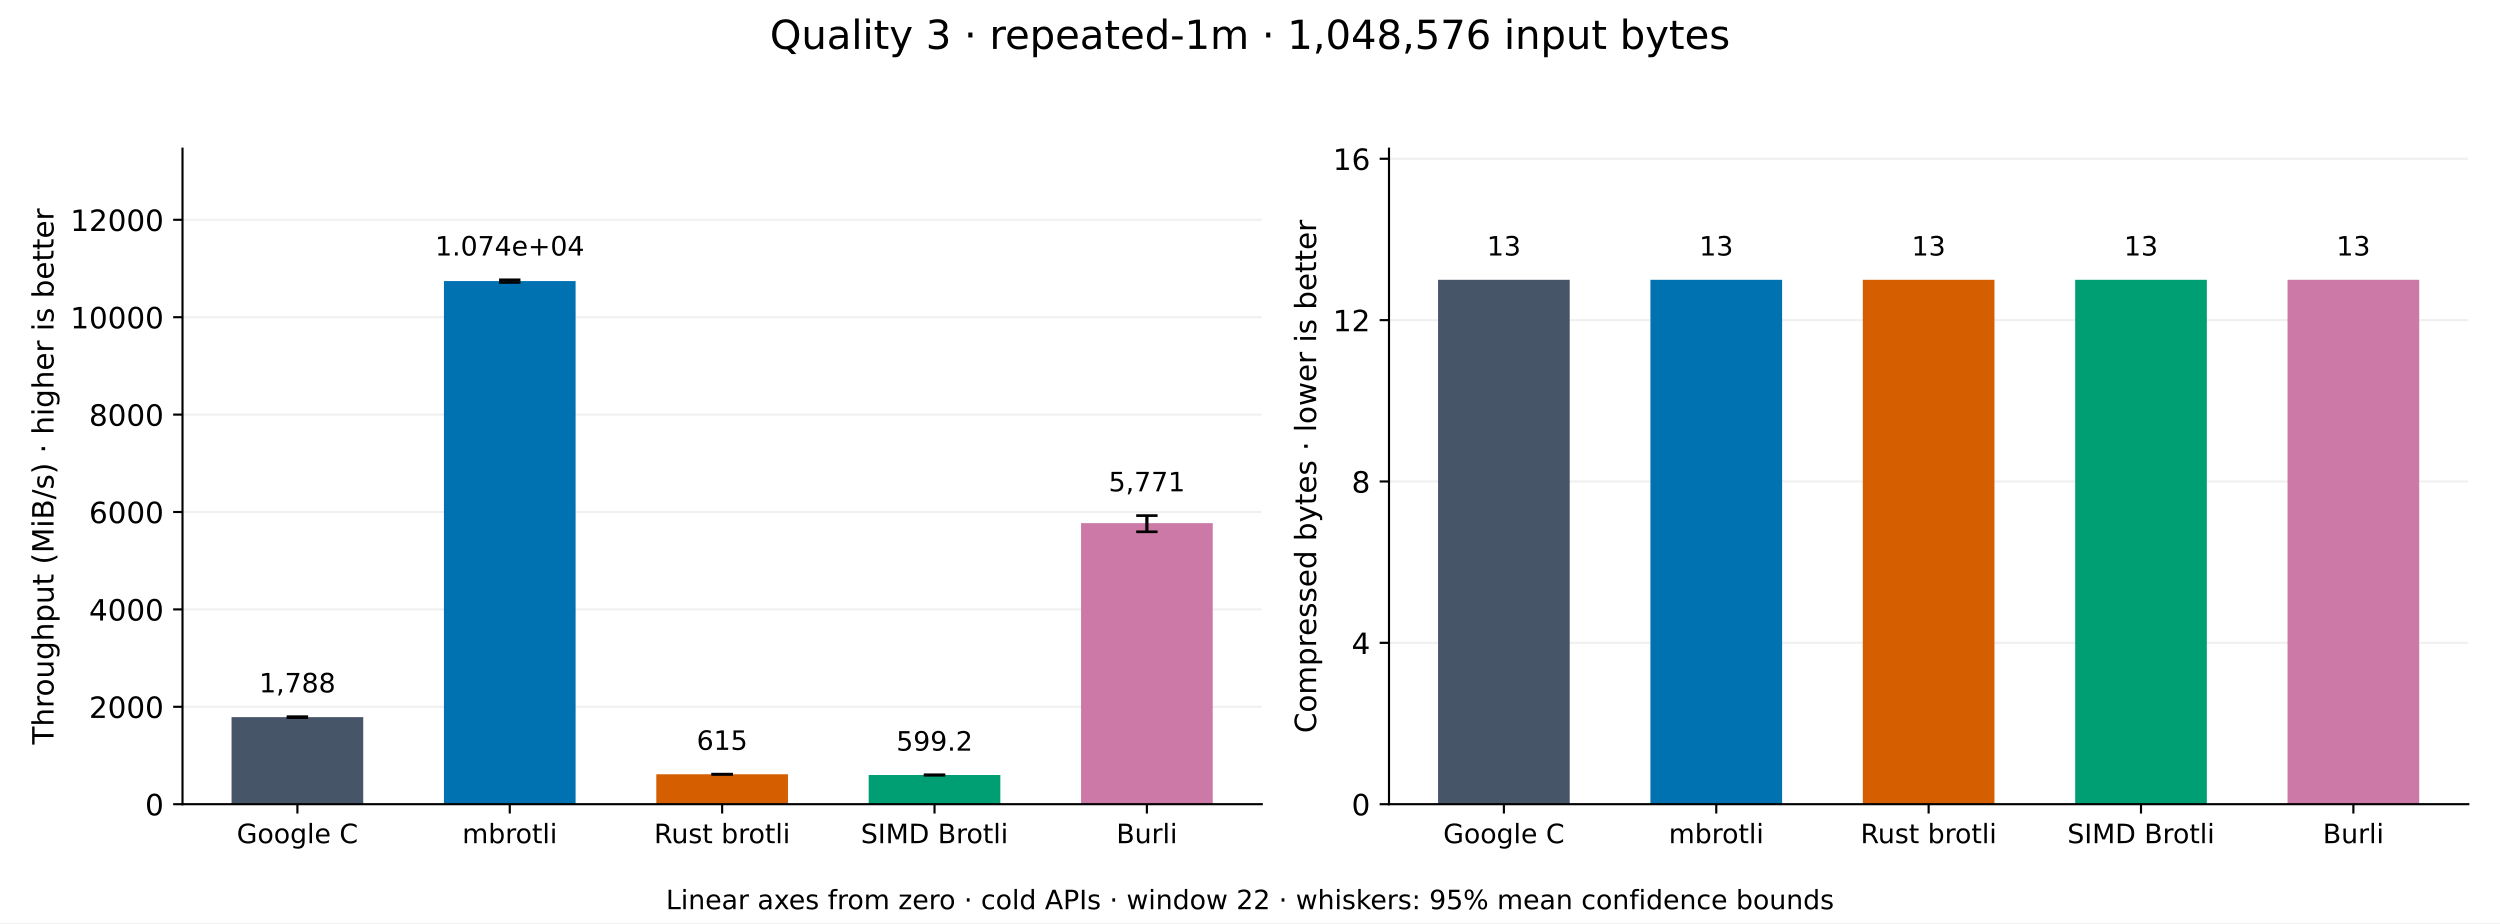
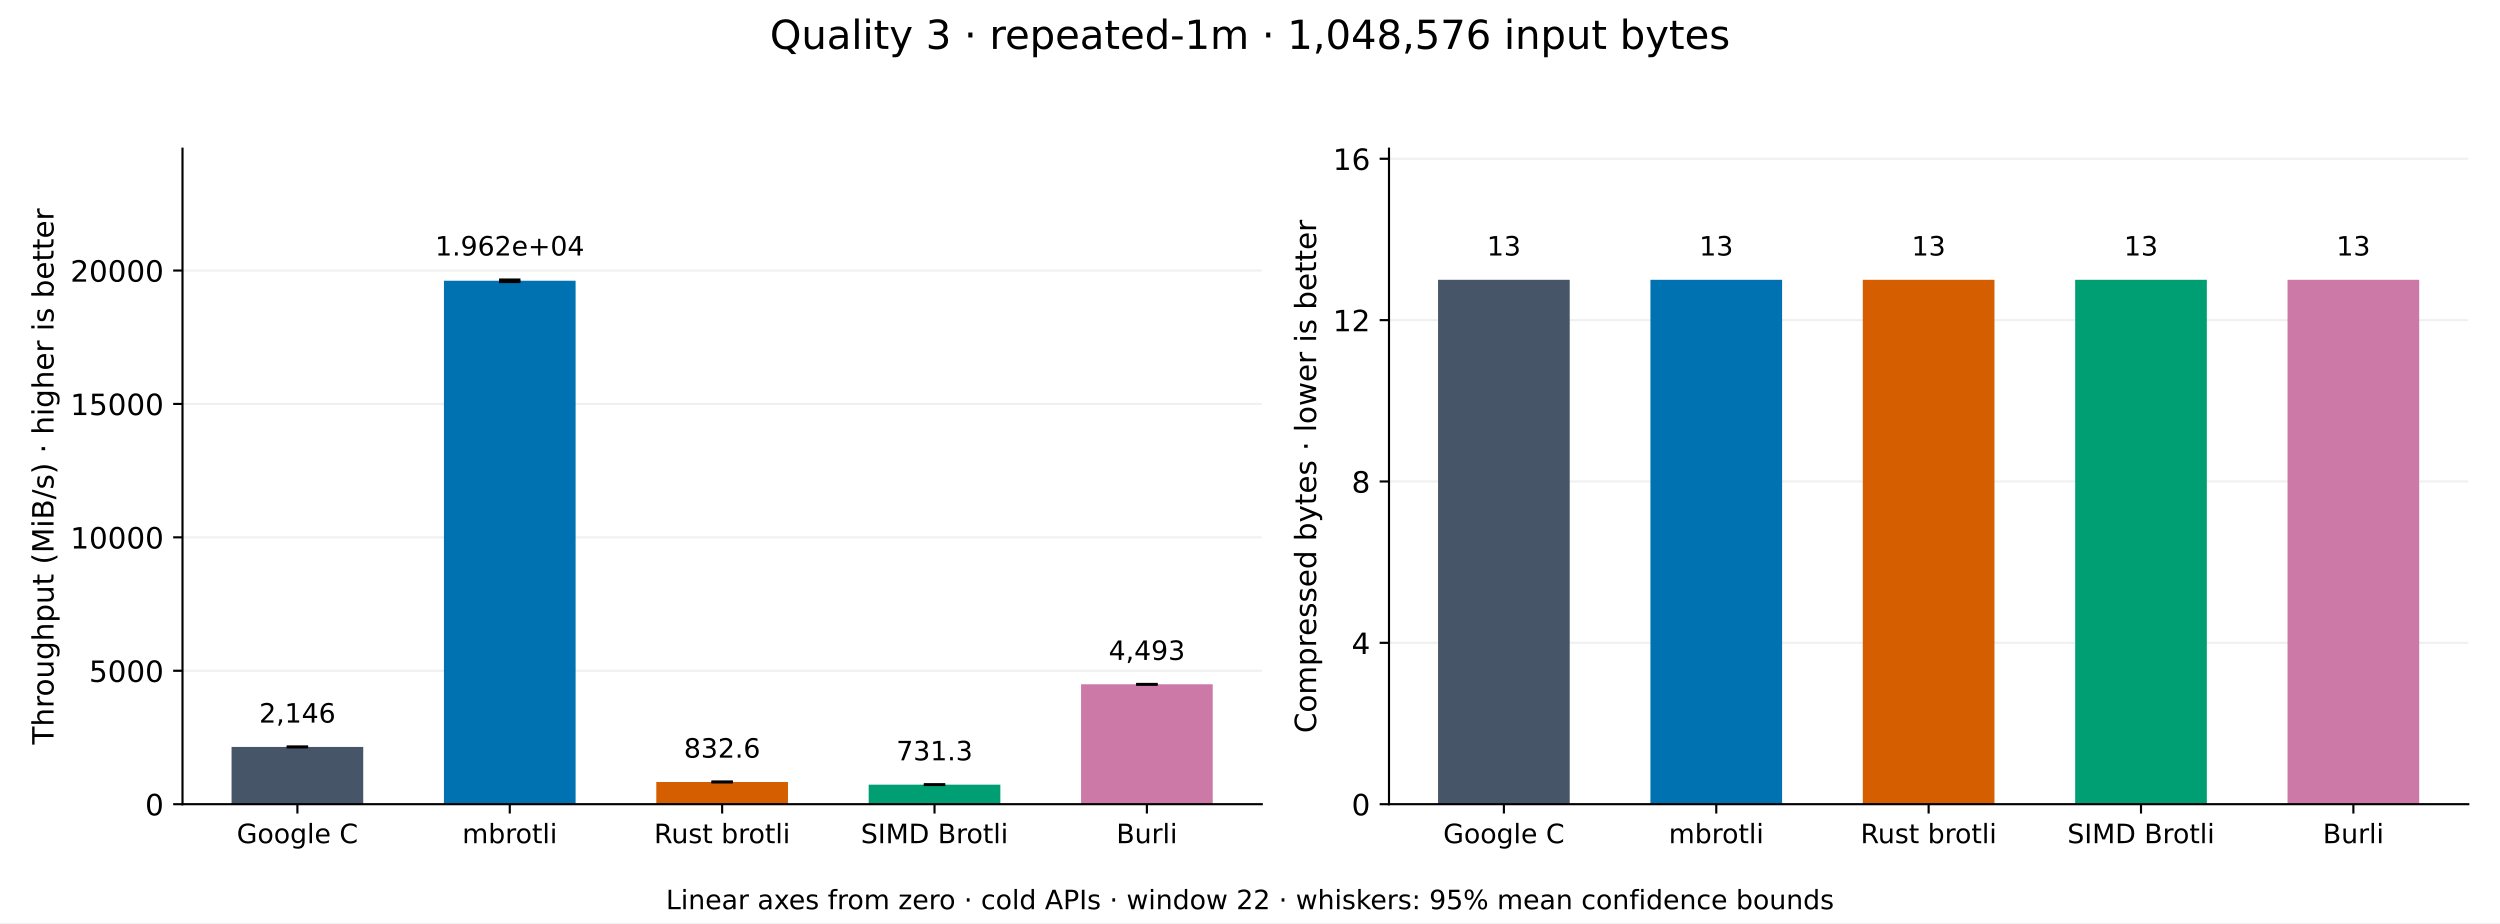
<svg xmlns="http://www.w3.org/2000/svg" xmlns:xlink="http://www.w3.org/1999/xlink" width="936pt" height="345.6pt" viewBox="0 0 936 345.6" version="1.1">
  <defs>
    <style type="text/css">*{stroke-linejoin: round; stroke-linecap: butt}</style>
  </defs>
  <g id="figure_1">
    <g id="patch_1">
      <path d="M 0 345.6 L 936 345.6 L 936 0 L 0 0 z " style="fill: #ffffff" />
    </g>
    <g id="axes_1">
      <g id="patch_2">
        <path d="M 68.33 301.088 L 472.41 301.088 L 472.41 55.666 L 68.33 55.666 z " style="fill: #ffffff" />
      </g>
      <g id="matplotlib.axis_1">
        <g id="xtick_1">
          <g id="line2d_1">
            <defs>
              <path id="m3d63aaa0ea" d="M 0 0 L 0 3.5 " style="stroke: #000000; stroke-width: 0.8" />
            </defs>
            <g>
              <use xlink:href="#m3d63aaa0ea" x="111.346" y="301.088" style="stroke: #000000; stroke-width: 0.8" />
            </g>
          </g>
          <g id="text_1">
            <text style="font-size: 10px; font-family: 'DejaVu Sans', 'Bitstream Vera Sans', 'Computer Modern Sans Serif', 'Lucida Grande', 'Verdana', 'Geneva', 'Lucid', 'Arial', 'Helvetica', 'Avant Garde', sans-serif; text-anchor: middle" x="111.346" y="315.686" transform="rotate(-0 111.346 315.6864)">Google C</text>
          </g>
        </g>
        <g id="xtick_2">
          <g id="line2d_2">
            <g>
              <use xlink:href="#m3d63aaa0ea" x="190.858" y="301.088" style="stroke: #000000; stroke-width: 0.8" />
            </g>
          </g>
          <g id="text_2">
            <text style="font-size: 10px; font-family: 'DejaVu Sans', 'Bitstream Vera Sans', 'Computer Modern Sans Serif', 'Lucida Grande', 'Verdana', 'Geneva', 'Lucid', 'Arial', 'Helvetica', 'Avant Garde', sans-serif; text-anchor: middle" x="190.858" y="315.686" transform="rotate(-0 190.858 315.6864)">mbrotli</text>
          </g>
        </g>
        <g id="xtick_3">
          <g id="line2d_3">
            <g>
              <use xlink:href="#m3d63aaa0ea" x="270.37" y="301.088" style="stroke: #000000; stroke-width: 0.8" />
            </g>
          </g>
          <g id="text_3">
            <text style="font-size: 10px; font-family: 'DejaVu Sans', 'Bitstream Vera Sans', 'Computer Modern Sans Serif', 'Lucida Grande', 'Verdana', 'Geneva', 'Lucid', 'Arial', 'Helvetica', 'Avant Garde', sans-serif; text-anchor: middle" x="270.37" y="315.686" transform="rotate(-0 270.37 315.6864)">Rust brotli</text>
          </g>
        </g>
        <g id="xtick_4">
          <g id="line2d_4">
            <g>
              <use xlink:href="#m3d63aaa0ea" x="349.882" y="301.088" style="stroke: #000000; stroke-width: 0.8" />
            </g>
          </g>
          <g id="text_4">
            <text style="font-size: 10px; font-family: 'DejaVu Sans', 'Bitstream Vera Sans', 'Computer Modern Sans Serif', 'Lucida Grande', 'Verdana', 'Geneva', 'Lucid', 'Arial', 'Helvetica', 'Avant Garde', sans-serif; text-anchor: middle" x="349.882" y="315.686" transform="rotate(-0 349.882 315.6864)">SIMD Brotli</text>
          </g>
        </g>
        <g id="xtick_5">
          <g id="line2d_5">
            <g>
              <use xlink:href="#m3d63aaa0ea" x="429.394" y="301.088" style="stroke: #000000; stroke-width: 0.8" />
            </g>
          </g>
          <g id="text_5">
            <text style="font-size: 10px; font-family: 'DejaVu Sans', 'Bitstream Vera Sans', 'Computer Modern Sans Serif', 'Lucida Grande', 'Verdana', 'Geneva', 'Lucid', 'Arial', 'Helvetica', 'Avant Garde', sans-serif; text-anchor: middle" x="429.394" y="315.686" transform="rotate(-0 429.394 315.6864)">Burli</text>
          </g>
        </g>
      </g>
      <g id="matplotlib.axis_2">
        <g id="ytick_1">
          <g id="line2d_6">
            <path d="M 68.33 301.088 L 472.41 301.088 " clip-path="url(#p2e5851a80f)" style="fill: none; stroke: #b0b0b0; stroke-opacity: 0.18; stroke-width: 0.8; stroke-linecap: square" />
          </g>
          <g id="line2d_7">
            <defs>
              <path id="mb6c034703b" d="M 0 0 L -3.5 0 " style="stroke: #000000; stroke-width: 0.8" />
            </defs>
            <g>
              <use xlink:href="#mb6c034703b" x="68.33" y="301.088" style="stroke: #000000; stroke-width: 0.8" />
            </g>
          </g>
          <g id="text_6">
            <text style="font-size: 11px; font-family: 'DejaVu Sans', 'Bitstream Vera Sans', 'Computer Modern Sans Serif', 'Lucida Grande', 'Verdana', 'Geneva', 'Lucid', 'Arial', 'Helvetica', 'Avant Garde', sans-serif; text-anchor: end" x="61.33" y="305.267" transform="rotate(-0 61.33 305.2671)">0</text>
          </g>
        </g>
        <g id="ytick_2">
          <g id="line2d_8">
-             <path d="M 68.33 264.623 L 472.41 264.623 " clip-path="url(#p2e5851a80f)" style="fill: none; stroke: #b0b0b0; stroke-opacity: 0.18; stroke-width: 0.8; stroke-linecap: square" />
+             <path d="M 68.33 251.135 L 472.41 251.135 " clip-path="url(#p2e5851a80f)" style="fill: none; stroke: #b0b0b0; stroke-opacity: 0.18; stroke-width: 0.8; stroke-linecap: square" />
          </g>
          <g id="line2d_9">
            <g>
-               <use xlink:href="#mb6c034703b" x="68.33" y="264.623" style="stroke: #000000; stroke-width: 0.8" />
+               <use xlink:href="#mb6c034703b" x="68.33" y="251.135" style="stroke: #000000; stroke-width: 0.8" />
            </g>
          </g>
          <g id="text_7">
-             <text style="font-size: 11px; font-family: 'DejaVu Sans', 'Bitstream Vera Sans', 'Computer Modern Sans Serif', 'Lucida Grande', 'Verdana', 'Geneva', 'Lucid', 'Arial', 'Helvetica', 'Avant Garde', sans-serif; text-anchor: end" x="61.33" y="268.802" transform="rotate(-0 61.33 268.8018)">2000</text>
+             <text style="font-size: 11px; font-family: 'DejaVu Sans', 'Bitstream Vera Sans', 'Computer Modern Sans Serif', 'Lucida Grande', 'Verdana', 'Geneva', 'Lucid', 'Arial', 'Helvetica', 'Avant Garde', sans-serif; text-anchor: end" x="61.33" y="255.315" transform="rotate(-0 61.33 255.3145)">5000</text>
          </g>
        </g>
        <g id="ytick_3">
          <g id="line2d_10">
-             <path d="M 68.33 228.157 L 472.41 228.157 " clip-path="url(#p2e5851a80f)" style="fill: none; stroke: #b0b0b0; stroke-opacity: 0.18; stroke-width: 0.8; stroke-linecap: square" />
+             <path d="M 68.33 201.183 L 472.41 201.183 " clip-path="url(#p2e5851a80f)" style="fill: none; stroke: #b0b0b0; stroke-opacity: 0.18; stroke-width: 0.8; stroke-linecap: square" />
          </g>
          <g id="line2d_11">
            <g>
-               <use xlink:href="#mb6c034703b" x="68.33" y="228.157" style="stroke: #000000; stroke-width: 0.8" />
+               <use xlink:href="#mb6c034703b" x="68.33" y="201.183" style="stroke: #000000; stroke-width: 0.8" />
            </g>
          </g>
          <g id="text_8">
-             <text style="font-size: 11px; font-family: 'DejaVu Sans', 'Bitstream Vera Sans', 'Computer Modern Sans Serif', 'Lucida Grande', 'Verdana', 'Geneva', 'Lucid', 'Arial', 'Helvetica', 'Avant Garde', sans-serif; text-anchor: end" x="61.33" y="232.337" transform="rotate(-0 61.33 232.3365)">4000</text>
+             <text style="font-size: 11px; font-family: 'DejaVu Sans', 'Bitstream Vera Sans', 'Computer Modern Sans Serif', 'Lucida Grande', 'Verdana', 'Geneva', 'Lucid', 'Arial', 'Helvetica', 'Avant Garde', sans-serif; text-anchor: end" x="61.33" y="205.362" transform="rotate(-0 61.33 205.3619)">10000</text>
          </g>
        </g>
        <g id="ytick_4">
          <g id="line2d_12">
-             <path d="M 68.33 191.692 L 472.41 191.692 " clip-path="url(#p2e5851a80f)" style="fill: none; stroke: #b0b0b0; stroke-opacity: 0.18; stroke-width: 0.8; stroke-linecap: square" />
+             <path d="M 68.33 151.23 L 472.41 151.23 " clip-path="url(#p2e5851a80f)" style="fill: none; stroke: #b0b0b0; stroke-opacity: 0.18; stroke-width: 0.8; stroke-linecap: square" />
          </g>
          <g id="line2d_13">
            <g>
-               <use xlink:href="#mb6c034703b" x="68.33" y="191.692" style="stroke: #000000; stroke-width: 0.8" />
+               <use xlink:href="#mb6c034703b" x="68.33" y="151.23" style="stroke: #000000; stroke-width: 0.8" />
            </g>
          </g>
          <g id="text_9">
-             <text style="font-size: 11px; font-family: 'DejaVu Sans', 'Bitstream Vera Sans', 'Computer Modern Sans Serif', 'Lucida Grande', 'Verdana', 'Geneva', 'Lucid', 'Arial', 'Helvetica', 'Avant Garde', sans-serif; text-anchor: end" x="61.33" y="195.871" transform="rotate(-0 61.33 195.8712)">6000</text>
+             <text style="font-size: 11px; font-family: 'DejaVu Sans', 'Bitstream Vera Sans', 'Computer Modern Sans Serif', 'Lucida Grande', 'Verdana', 'Geneva', 'Lucid', 'Arial', 'Helvetica', 'Avant Garde', sans-serif; text-anchor: end" x="61.33" y="155.409" transform="rotate(-0 61.33 155.4093)">15000</text>
          </g>
        </g>
        <g id="ytick_5">
          <g id="line2d_14">
-             <path d="M 68.33 155.227 L 472.41 155.227 " clip-path="url(#p2e5851a80f)" style="fill: none; stroke: #b0b0b0; stroke-opacity: 0.18; stroke-width: 0.8; stroke-linecap: square" />
+             <path d="M 68.33 101.278 L 472.41 101.278 " clip-path="url(#p2e5851a80f)" style="fill: none; stroke: #b0b0b0; stroke-opacity: 0.18; stroke-width: 0.8; stroke-linecap: square" />
          </g>
          <g id="line2d_15">
            <g>
-               <use xlink:href="#mb6c034703b" x="68.33" y="155.227" style="stroke: #000000; stroke-width: 0.8" />
+               <use xlink:href="#mb6c034703b" x="68.33" y="101.278" style="stroke: #000000; stroke-width: 0.8" />
            </g>
          </g>
          <g id="text_10">
-             <text style="font-size: 11px; font-family: 'DejaVu Sans', 'Bitstream Vera Sans', 'Computer Modern Sans Serif', 'Lucida Grande', 'Verdana', 'Geneva', 'Lucid', 'Arial', 'Helvetica', 'Avant Garde', sans-serif; text-anchor: end" x="61.33" y="159.406" transform="rotate(-0 61.33 159.406)">8000</text>
-           </g>
-         </g>
-         <g id="ytick_6">
-           <g id="line2d_16">
-             <path d="M 68.33 118.762 L 472.41 118.762 " clip-path="url(#p2e5851a80f)" style="fill: none; stroke: #b0b0b0; stroke-opacity: 0.18; stroke-width: 0.8; stroke-linecap: square" />
-           </g>
-           <g id="line2d_17">
-             <g>
-               <use xlink:href="#mb6c034703b" x="68.33" y="118.762" style="stroke: #000000; stroke-width: 0.8" />
-             </g>
-           </g>
-           <g id="text_11">
-             <text style="font-size: 11px; font-family: 'DejaVu Sans', 'Bitstream Vera Sans', 'Computer Modern Sans Serif', 'Lucida Grande', 'Verdana', 'Geneva', 'Lucid', 'Arial', 'Helvetica', 'Avant Garde', sans-serif; text-anchor: end" x="61.33" y="122.941" transform="rotate(-0 61.33 122.9407)">10000</text>
-           </g>
-         </g>
-         <g id="ytick_7">
-           <g id="line2d_18">
-             <path d="M 68.33 82.296 L 472.41 82.296 " clip-path="url(#p2e5851a80f)" style="fill: none; stroke: #b0b0b0; stroke-opacity: 0.18; stroke-width: 0.8; stroke-linecap: square" />
-           </g>
-           <g id="line2d_19">
-             <g>
-               <use xlink:href="#mb6c034703b" x="68.33" y="82.296" style="stroke: #000000; stroke-width: 0.8" />
-             </g>
-           </g>
-           <g id="text_12">
-             <text style="font-size: 11px; font-family: 'DejaVu Sans', 'Bitstream Vera Sans', 'Computer Modern Sans Serif', 'Lucida Grande', 'Verdana', 'Geneva', 'Lucid', 'Arial', 'Helvetica', 'Avant Garde', sans-serif; text-anchor: end" x="61.33" y="86.475" transform="rotate(-0 61.33 86.47536)">12000</text>
-           </g>
-         </g>
-         <g id="text_13">
+             <text style="font-size: 11px; font-family: 'DejaVu Sans', 'Bitstream Vera Sans', 'Computer Modern Sans Serif', 'Lucida Grande', 'Verdana', 'Geneva', 'Lucid', 'Arial', 'Helvetica', 'Avant Garde', sans-serif; text-anchor: end" x="61.33" y="105.457" transform="rotate(-0 61.33 105.4567)">20000</text>
+           </g>
+         </g>
+         <g id="text_11">
          <text style="font-size: 11px; font-family: 'DejaVu Sans', 'Bitstream Vera Sans', 'Computer Modern Sans Serif', 'Lucida Grande', 'Verdana', 'Geneva', 'Lucid', 'Arial', 'Helvetica', 'Avant Garde', sans-serif; text-anchor: middle" x="20.049" y="178.377" transform="rotate(-90 20.04859 178.377)">Throughput (MiB/s) · higher is better</text>
        </g>
      </g>
      <g id="patch_3">
-         <path d="M 86.697 301.088 L 135.995 301.088 L 135.995 268.495 L 86.697 268.495 z " clip-path="url(#p2e5851a80f)" style="fill: #475569" />
+         <path d="M 86.697 301.088 L 135.995 301.088 L 135.995 279.647 L 86.697 279.647 z " clip-path="url(#p2e5851a80f)" style="fill: #475569" />
      </g>
      <g id="patch_4">
-         <path d="M 166.209 301.088 L 215.507 301.088 L 215.507 105.233 L 166.209 105.233 z " clip-path="url(#p2e5851a80f)" style="fill: #0072b2" />
+         <path d="M 166.209 301.088 L 215.507 301.088 L 215.507 105.095 L 166.209 105.095 z " clip-path="url(#p2e5851a80f)" style="fill: #0072b2" />
      </g>
      <g id="patch_5">
-         <path d="M 245.721 301.088 L 295.019 301.088 L 295.019 289.875 L 245.721 289.875 z " clip-path="url(#p2e5851a80f)" style="fill: #d55e00" />
+         <path d="M 245.721 301.088 L 295.019 301.088 L 295.019 292.77 L 245.721 292.77 z " clip-path="url(#p2e5851a80f)" style="fill: #d55e00" />
      </g>
      <g id="patch_6">
-         <path d="M 325.233 301.088 L 374.531 301.088 L 374.531 290.163 L 325.233 290.163 z " clip-path="url(#p2e5851a80f)" style="fill: #009e73" />
+         <path d="M 325.233 301.088 L 374.531 301.088 L 374.531 293.782 L 325.233 293.782 z " clip-path="url(#p2e5851a80f)" style="fill: #009e73" />
      </g>
      <g id="patch_7">
-         <path d="M 404.745 301.088 L 454.043 301.088 L 454.043 195.869 L 404.745 195.869 z " clip-path="url(#p2e5851a80f)" style="fill: #cc79a7" />
+         <path d="M 404.745 301.088 L 454.043 301.088 L 454.043 256.2 L 404.745 256.2 z " clip-path="url(#p2e5851a80f)" style="fill: #cc79a7" />
      </g>
      <g id="LineCollection_1">
-         <path d="M 111.346 268.682 L 111.346 268.321 " clip-path="url(#p2e5851a80f)" style="fill: none; stroke: #000000; stroke-width: 1.2" />
-         <path d="M 190.858 105.748 L 190.858 104.75 " clip-path="url(#p2e5851a80f)" style="fill: none; stroke: #000000; stroke-width: 1.2" />
-         <path d="M 270.37 289.922 L 270.37 289.829 " clip-path="url(#p2e5851a80f)" style="fill: none; stroke: #000000; stroke-width: 1.2" />
-         <path d="M 349.882 290.199 L 349.882 290.124 " clip-path="url(#p2e5851a80f)" style="fill: none; stroke: #000000; stroke-width: 1.2" />
-         <path d="M 429.394 199.112 L 429.394 193.035 " clip-path="url(#p2e5851a80f)" style="fill: none; stroke: #000000; stroke-width: 1.2" />
-       </g>
-       <g id="line2d_20">
+         <path d="M 111.346 279.681 L 111.346 279.626 " clip-path="url(#p2e5851a80f)" style="fill: none; stroke: #000000; stroke-width: 1.2" />
+         <path d="M 190.858 105.505 L 190.858 104.75 " clip-path="url(#p2e5851a80f)" style="fill: none; stroke: #000000; stroke-width: 1.2" />
+         <path d="M 270.37 292.785 L 270.37 292.756 " clip-path="url(#p2e5851a80f)" style="fill: none; stroke: #000000; stroke-width: 1.2" />
+         <path d="M 349.882 293.81 L 349.882 293.758 " clip-path="url(#p2e5851a80f)" style="fill: none; stroke: #000000; stroke-width: 1.2" />
+         <path d="M 429.394 256.24 L 429.394 256.166 " clip-path="url(#p2e5851a80f)" style="fill: none; stroke: #000000; stroke-width: 1.2" />
+       </g>
+       <g id="line2d_16">
        <defs>
          <path id="ma4d3aa00d3" d="M 4 0 L -4 -0 " style="stroke: #000000" />
        </defs>
        <g clip-path="url(#p2e5851a80f)">
-           <use xlink:href="#ma4d3aa00d3" x="111.346" y="268.682" style="fill: #1f77b4; stroke: #000000" />
-           <use xlink:href="#ma4d3aa00d3" x="190.858" y="105.748" style="fill: #1f77b4; stroke: #000000" />
-           <use xlink:href="#ma4d3aa00d3" x="270.37" y="289.922" style="fill: #1f77b4; stroke: #000000" />
-           <use xlink:href="#ma4d3aa00d3" x="349.882" y="290.199" style="fill: #1f77b4; stroke: #000000" />
-           <use xlink:href="#ma4d3aa00d3" x="429.394" y="199.112" style="fill: #1f77b4; stroke: #000000" />
-         </g>
-       </g>
-       <g id="line2d_21">
+           <use xlink:href="#ma4d3aa00d3" x="111.346" y="279.681" style="fill: #1f77b4; stroke: #000000" />
+           <use xlink:href="#ma4d3aa00d3" x="190.858" y="105.505" style="fill: #1f77b4; stroke: #000000" />
+           <use xlink:href="#ma4d3aa00d3" x="270.37" y="292.785" style="fill: #1f77b4; stroke: #000000" />
+           <use xlink:href="#ma4d3aa00d3" x="349.882" y="293.81" style="fill: #1f77b4; stroke: #000000" />
+           <use xlink:href="#ma4d3aa00d3" x="429.394" y="256.24" style="fill: #1f77b4; stroke: #000000" />
+         </g>
+       </g>
+       <g id="line2d_17">
        <g clip-path="url(#p2e5851a80f)">
-           <use xlink:href="#ma4d3aa00d3" x="111.346" y="268.321" style="fill: #1f77b4; stroke: #000000" />
+           <use xlink:href="#ma4d3aa00d3" x="111.346" y="279.626" style="fill: #1f77b4; stroke: #000000" />
          <use xlink:href="#ma4d3aa00d3" x="190.858" y="104.75" style="fill: #1f77b4; stroke: #000000" />
-           <use xlink:href="#ma4d3aa00d3" x="270.37" y="289.829" style="fill: #1f77b4; stroke: #000000" />
-           <use xlink:href="#ma4d3aa00d3" x="349.882" y="290.124" style="fill: #1f77b4; stroke: #000000" />
-           <use xlink:href="#ma4d3aa00d3" x="429.394" y="193.035" style="fill: #1f77b4; stroke: #000000" />
+           <use xlink:href="#ma4d3aa00d3" x="270.37" y="292.756" style="fill: #1f77b4; stroke: #000000" />
+           <use xlink:href="#ma4d3aa00d3" x="349.882" y="293.758" style="fill: #1f77b4; stroke: #000000" />
+           <use xlink:href="#ma4d3aa00d3" x="429.394" y="256.166" style="fill: #1f77b4; stroke: #000000" />
        </g>
      </g>
      <g id="patch_8">
        <path d="M 68.33 301.088 L 68.33 55.666 " style="fill: none; stroke: #000000; stroke-width: 0.8; stroke-linejoin: miter; stroke-linecap: square" />
      </g>
      <g id="patch_9">
        <path d="M 68.33 301.088 L 472.41 301.088 " style="fill: none; stroke: #000000; stroke-width: 0.8; stroke-linejoin: miter; stroke-linecap: square" />
      </g>
-       <g id="text_14">
+       <g id="text_12">
        <g id="patch_10">
-           <path d="M 96.032 262.321 L 126.66 262.321 L 126.66 250.643 L 96.032 250.643 z " style="fill: #ffffff; opacity: 0.9" />
-         </g>
-         <text style="font-size: 10px; font-family: 'DejaVu Sans', 'Bitstream Vera Sans', 'Computer Modern Sans Serif', 'Lucida Grande', 'Verdana', 'Geneva', 'Lucid', 'Arial', 'Helvetica', 'Avant Garde', sans-serif; text-anchor: middle" x="111.346" y="259.242" transform="rotate(-0 111.346 259.2418)">1,788</text>
-       </g>
-       <g id="text_15">
+           <path d="M 96.032 273.626 L 126.66 273.626 L 126.66 261.948 L 96.032 261.948 z " style="fill: #ffffff; opacity: 0.9" />
+         </g>
+         <text style="font-size: 10px; font-family: 'DejaVu Sans', 'Bitstream Vera Sans', 'Computer Modern Sans Serif', 'Lucida Grande', 'Verdana', 'Geneva', 'Lucid', 'Arial', 'Helvetica', 'Avant Garde', sans-serif; text-anchor: middle" x="111.346" y="270.546" transform="rotate(-0 111.346 270.546)">2,146</text>
+       </g>
+       <g id="text_13">
        <g id="patch_11">
          <path d="M 161.915 98.75 L 219.801 98.75 L 219.801 87.072 L 161.915 87.072 z " style="fill: #ffffff; opacity: 0.9" />
        </g>
-         <text style="font-size: 10px; font-family: 'DejaVu Sans', 'Bitstream Vera Sans', 'Computer Modern Sans Serif', 'Lucida Grande', 'Verdana', 'Geneva', 'Lucid', 'Arial', 'Helvetica', 'Avant Garde', sans-serif; text-anchor: middle" x="190.858" y="95.671" transform="rotate(-0 190.858 95.67069)">1.074e+04</text>
+         <text style="font-size: 10px; font-family: 'DejaVu Sans', 'Bitstream Vera Sans', 'Computer Modern Sans Serif', 'Lucida Grande', 'Verdana', 'Geneva', 'Lucid', 'Arial', 'Helvetica', 'Avant Garde', sans-serif; text-anchor: middle" x="190.858" y="95.671" transform="rotate(-0 190.858 95.67069)">1.962e+04</text>
+       </g>
+       <g id="text_14">
+         <g id="patch_12">
+           <path d="M 255.056 286.756 L 285.684 286.756 L 285.684 275.078 L 255.056 275.078 z " style="fill: #ffffff; opacity: 0.9" />
+         </g>
+         <text style="font-size: 10px; font-family: 'DejaVu Sans', 'Bitstream Vera Sans', 'Computer Modern Sans Serif', 'Lucida Grande', 'Verdana', 'Geneva', 'Lucid', 'Arial', 'Helvetica', 'Avant Garde', sans-serif; text-anchor: middle" x="270.37" y="283.676" transform="rotate(-0 270.37 283.6764)">832.6</text>
+       </g>
+       <g id="text_15">
+         <g id="patch_13">
+           <path d="M 334.568 287.758 L 365.196 287.758 L 365.196 276.08 L 334.568 276.08 z " style="fill: #ffffff; opacity: 0.9" />
+         </g>
+         <text style="font-size: 10px; font-family: 'DejaVu Sans', 'Bitstream Vera Sans', 'Computer Modern Sans Serif', 'Lucida Grande', 'Verdana', 'Geneva', 'Lucid', 'Arial', 'Helvetica', 'Avant Garde', sans-serif; text-anchor: middle" x="349.882" y="284.678" transform="rotate(-0 349.882 284.6784)">731.3</text>
      </g>
      <g id="text_16">
-         <g id="patch_12">
-           <path d="M 259.826 283.829 L 280.914 283.829 L 280.914 272.151 L 259.826 272.151 z " style="fill: #ffffff; opacity: 0.9" />
-         </g>
-         <text style="font-size: 10px; font-family: 'DejaVu Sans', 'Bitstream Vera Sans', 'Computer Modern Sans Serif', 'Lucida Grande', 'Verdana', 'Geneva', 'Lucid', 'Arial', 'Helvetica', 'Avant Garde', sans-serif; text-anchor: middle" x="270.37" y="280.749" transform="rotate(-0 270.37 280.7491)">615</text>
-       </g>
-       <g id="text_17">
-         <g id="patch_13">
-           <path d="M 334.568 284.124 L 365.196 284.124 L 365.196 272.446 L 334.568 272.446 z " style="fill: #ffffff; opacity: 0.9" />
-         </g>
-         <text style="font-size: 10px; font-family: 'DejaVu Sans', 'Bitstream Vera Sans', 'Computer Modern Sans Serif', 'Lucida Grande', 'Verdana', 'Geneva', 'Lucid', 'Arial', 'Helvetica', 'Avant Garde', sans-serif; text-anchor: middle" x="349.882" y="281.045" transform="rotate(-0 349.882 281.0445)">599.2</text>
-       </g>
-       <g id="text_18">
        <g id="patch_14">
-           <path d="M 414.08 187.035 L 444.708 187.035 L 444.708 175.357 L 414.08 175.357 z " style="fill: #ffffff; opacity: 0.9" />
-         </g>
-         <text style="font-size: 10px; font-family: 'DejaVu Sans', 'Bitstream Vera Sans', 'Computer Modern Sans Serif', 'Lucida Grande', 'Verdana', 'Geneva', 'Lucid', 'Arial', 'Helvetica', 'Avant Garde', sans-serif; text-anchor: middle" x="429.394" y="183.955" transform="rotate(-0 429.394 183.9554)">5,771</text>
+           <path d="M 414.08 250.166 L 444.708 250.166 L 444.708 238.488 L 414.08 238.488 z " style="fill: #ffffff; opacity: 0.9" />
+         </g>
+         <text style="font-size: 10px; font-family: 'DejaVu Sans', 'Bitstream Vera Sans', 'Computer Modern Sans Serif', 'Lucida Grande', 'Verdana', 'Geneva', 'Lucid', 'Arial', 'Helvetica', 'Avant Garde', sans-serif; text-anchor: middle" x="429.394" y="247.086" transform="rotate(-0 429.394 247.0862)">4,493</text>
      </g>
    </g>
    <g id="axes_2">
      <g id="patch_15">
        <path d="M 520.04 301.088 L 924.12 301.088 L 924.12 55.666 L 520.04 55.666 z " style="fill: #ffffff" />
      </g>
      <g id="matplotlib.axis_3">
        <g id="xtick_6">
+           <g id="line2d_18">
+             <g>
+               <use xlink:href="#m3d63aaa0ea" x="563.056" y="301.088" style="stroke: #000000; stroke-width: 0.8" />
+             </g>
+           </g>
+           <g id="text_17">
+             <text style="font-size: 10px; font-family: 'DejaVu Sans', 'Bitstream Vera Sans', 'Computer Modern Sans Serif', 'Lucida Grande', 'Verdana', 'Geneva', 'Lucid', 'Arial', 'Helvetica', 'Avant Garde', sans-serif; text-anchor: middle" x="563.056" y="315.686" transform="rotate(-0 563.056 315.6864)">Google C</text>
+           </g>
+         </g>
+         <g id="xtick_7">
+           <g id="line2d_19">
+             <g>
+               <use xlink:href="#m3d63aaa0ea" x="642.568" y="301.088" style="stroke: #000000; stroke-width: 0.8" />
+             </g>
+           </g>
+           <g id="text_18">
+             <text style="font-size: 10px; font-family: 'DejaVu Sans', 'Bitstream Vera Sans', 'Computer Modern Sans Serif', 'Lucida Grande', 'Verdana', 'Geneva', 'Lucid', 'Arial', 'Helvetica', 'Avant Garde', sans-serif; text-anchor: middle" x="642.568" y="315.686" transform="rotate(-0 642.568 315.6864)">mbrotli</text>
+           </g>
+         </g>
+         <g id="xtick_8">
+           <g id="line2d_20">
+             <g>
+               <use xlink:href="#m3d63aaa0ea" x="722.08" y="301.088" style="stroke: #000000; stroke-width: 0.8" />
+             </g>
+           </g>
+           <g id="text_19">
+             <text style="font-size: 10px; font-family: 'DejaVu Sans', 'Bitstream Vera Sans', 'Computer Modern Sans Serif', 'Lucida Grande', 'Verdana', 'Geneva', 'Lucid', 'Arial', 'Helvetica', 'Avant Garde', sans-serif; text-anchor: middle" x="722.08" y="315.686" transform="rotate(-0 722.08 315.6864)">Rust brotli</text>
+           </g>
+         </g>
+         <g id="xtick_9">
+           <g id="line2d_21">
+             <g>
+               <use xlink:href="#m3d63aaa0ea" x="801.592" y="301.088" style="stroke: #000000; stroke-width: 0.8" />
+             </g>
+           </g>
+           <g id="text_20">
+             <text style="font-size: 10px; font-family: 'DejaVu Sans', 'Bitstream Vera Sans', 'Computer Modern Sans Serif', 'Lucida Grande', 'Verdana', 'Geneva', 'Lucid', 'Arial', 'Helvetica', 'Avant Garde', sans-serif; text-anchor: middle" x="801.592" y="315.686" transform="rotate(-0 801.592 315.6864)">SIMD Brotli</text>
+           </g>
+         </g>
+         <g id="xtick_10">
          <g id="line2d_22">
            <g>
-               <use xlink:href="#m3d63aaa0ea" x="563.056" y="301.088" style="stroke: #000000; stroke-width: 0.8" />
-             </g>
-           </g>
-           <g id="text_19">
-             <text style="font-size: 10px; font-family: 'DejaVu Sans', 'Bitstream Vera Sans', 'Computer Modern Sans Serif', 'Lucida Grande', 'Verdana', 'Geneva', 'Lucid', 'Arial', 'Helvetica', 'Avant Garde', sans-serif; text-anchor: middle" x="563.056" y="315.686" transform="rotate(-0 563.056 315.6864)">Google C</text>
-           </g>
-         </g>
-         <g id="xtick_7">
+               <use xlink:href="#m3d63aaa0ea" x="881.104" y="301.088" style="stroke: #000000; stroke-width: 0.8" />
+             </g>
+           </g>
+           <g id="text_21">
+             <text style="font-size: 10px; font-family: 'DejaVu Sans', 'Bitstream Vera Sans', 'Computer Modern Sans Serif', 'Lucida Grande', 'Verdana', 'Geneva', 'Lucid', 'Arial', 'Helvetica', 'Avant Garde', sans-serif; text-anchor: middle" x="881.104" y="315.686" transform="rotate(-0 881.104 315.6864)">Burli</text>
+           </g>
+         </g>
+       </g>
+       <g id="matplotlib.axis_4">
+         <g id="ytick_6">
          <g id="line2d_23">
-             <g>
-               <use xlink:href="#m3d63aaa0ea" x="642.568" y="301.088" style="stroke: #000000; stroke-width: 0.8" />
-             </g>
-           </g>
-           <g id="text_20">
-             <text style="font-size: 10px; font-family: 'DejaVu Sans', 'Bitstream Vera Sans', 'Computer Modern Sans Serif', 'Lucida Grande', 'Verdana', 'Geneva', 'Lucid', 'Arial', 'Helvetica', 'Avant Garde', sans-serif; text-anchor: middle" x="642.568" y="315.686" transform="rotate(-0 642.568 315.6864)">mbrotli</text>
-           </g>
-         </g>
-         <g id="xtick_8">
+             <path d="M 520.04 301.088 L 924.12 301.088 " clip-path="url(#p708f932890)" style="fill: none; stroke: #b0b0b0; stroke-opacity: 0.18; stroke-width: 0.8; stroke-linecap: square" />
+           </g>
          <g id="line2d_24">
            <g>
-               <use xlink:href="#m3d63aaa0ea" x="722.08" y="301.088" style="stroke: #000000; stroke-width: 0.8" />
-             </g>
-           </g>
-           <g id="text_21">
-             <text style="font-size: 10px; font-family: 'DejaVu Sans', 'Bitstream Vera Sans', 'Computer Modern Sans Serif', 'Lucida Grande', 'Verdana', 'Geneva', 'Lucid', 'Arial', 'Helvetica', 'Avant Garde', sans-serif; text-anchor: middle" x="722.08" y="315.686" transform="rotate(-0 722.08 315.6864)">Rust brotli</text>
-           </g>
-         </g>
-         <g id="xtick_9">
+               <use xlink:href="#mb6c034703b" x="520.04" y="301.088" style="stroke: #000000; stroke-width: 0.8" />
+             </g>
+           </g>
+           <g id="text_22">
+             <text style="font-size: 11px; font-family: 'DejaVu Sans', 'Bitstream Vera Sans', 'Computer Modern Sans Serif', 'Lucida Grande', 'Verdana', 'Geneva', 'Lucid', 'Arial', 'Helvetica', 'Avant Garde', sans-serif; text-anchor: end" x="513.04" y="305.267" transform="rotate(-0 513.04 305.2671)">0</text>
+           </g>
+         </g>
+         <g id="ytick_7">
          <g id="line2d_25">
-             <g>
-               <use xlink:href="#m3d63aaa0ea" x="801.592" y="301.088" style="stroke: #000000; stroke-width: 0.8" />
-             </g>
-           </g>
-           <g id="text_22">
-             <text style="font-size: 10px; font-family: 'DejaVu Sans', 'Bitstream Vera Sans', 'Computer Modern Sans Serif', 'Lucida Grande', 'Verdana', 'Geneva', 'Lucid', 'Arial', 'Helvetica', 'Avant Garde', sans-serif; text-anchor: middle" x="801.592" y="315.686" transform="rotate(-0 801.592 315.6864)">SIMD Brotli</text>
-           </g>
-         </g>
-         <g id="xtick_10">
+             <path d="M 520.04 240.676 L 924.12 240.676 " clip-path="url(#p708f932890)" style="fill: none; stroke: #b0b0b0; stroke-opacity: 0.18; stroke-width: 0.8; stroke-linecap: square" />
+           </g>
          <g id="line2d_26">
            <g>
-               <use xlink:href="#m3d63aaa0ea" x="881.104" y="301.088" style="stroke: #000000; stroke-width: 0.8" />
+               <use xlink:href="#mb6c034703b" x="520.04" y="240.676" style="stroke: #000000; stroke-width: 0.8" />
            </g>
          </g>
          <g id="text_23">
-             <text style="font-size: 10px; font-family: 'DejaVu Sans', 'Bitstream Vera Sans', 'Computer Modern Sans Serif', 'Lucida Grande', 'Verdana', 'Geneva', 'Lucid', 'Arial', 'Helvetica', 'Avant Garde', sans-serif; text-anchor: middle" x="881.104" y="315.686" transform="rotate(-0 881.104 315.6864)">Burli</text>
-           </g>
-         </g>
-       </g>
-       <g id="matplotlib.axis_4">
+             <text style="font-size: 11px; font-family: 'DejaVu Sans', 'Bitstream Vera Sans', 'Computer Modern Sans Serif', 'Lucida Grande', 'Verdana', 'Geneva', 'Lucid', 'Arial', 'Helvetica', 'Avant Garde', sans-serif; text-anchor: end" x="513.04" y="244.856" transform="rotate(-0 513.04 244.8556)">4</text>
+           </g>
+         </g>
        <g id="ytick_8">
          <g id="line2d_27">
-             <path d="M 520.04 301.088 L 924.12 301.088 " clip-path="url(#p708f932890)" style="fill: none; stroke: #b0b0b0; stroke-opacity: 0.18; stroke-width: 0.8; stroke-linecap: square" />
+             <path d="M 520.04 180.265 L 924.12 180.265 " clip-path="url(#p708f932890)" style="fill: none; stroke: #b0b0b0; stroke-opacity: 0.18; stroke-width: 0.8; stroke-linecap: square" />
          </g>
          <g id="line2d_28">
            <g>
-               <use xlink:href="#mb6c034703b" x="520.04" y="301.088" style="stroke: #000000; stroke-width: 0.8" />
+               <use xlink:href="#mb6c034703b" x="520.04" y="180.265" style="stroke: #000000; stroke-width: 0.8" />
            </g>
          </g>
          <g id="text_24">
-             <text style="font-size: 11px; font-family: 'DejaVu Sans', 'Bitstream Vera Sans', 'Computer Modern Sans Serif', 'Lucida Grande', 'Verdana', 'Geneva', 'Lucid', 'Arial', 'Helvetica', 'Avant Garde', sans-serif; text-anchor: end" x="513.04" y="305.267" transform="rotate(-0 513.04 305.2671)">0</text>
+             <text style="font-size: 11px; font-family: 'DejaVu Sans', 'Bitstream Vera Sans', 'Computer Modern Sans Serif', 'Lucida Grande', 'Verdana', 'Geneva', 'Lucid', 'Arial', 'Helvetica', 'Avant Garde', sans-serif; text-anchor: end" x="513.04" y="184.444" transform="rotate(-0 513.04 184.444)">8</text>
          </g>
        </g>
        <g id="ytick_9">
          <g id="line2d_29">
-             <path d="M 520.04 240.676 L 924.12 240.676 " clip-path="url(#p708f932890)" style="fill: none; stroke: #b0b0b0; stroke-opacity: 0.18; stroke-width: 0.8; stroke-linecap: square" />
+             <path d="M 520.04 119.853 L 924.12 119.853 " clip-path="url(#p708f932890)" style="fill: none; stroke: #b0b0b0; stroke-opacity: 0.18; stroke-width: 0.8; stroke-linecap: square" />
          </g>
          <g id="line2d_30">
            <g>
-               <use xlink:href="#mb6c034703b" x="520.04" y="240.676" style="stroke: #000000; stroke-width: 0.8" />
+               <use xlink:href="#mb6c034703b" x="520.04" y="119.853" style="stroke: #000000; stroke-width: 0.8" />
            </g>
          </g>
          <g id="text_25">
-             <text style="font-size: 11px; font-family: 'DejaVu Sans', 'Bitstream Vera Sans', 'Computer Modern Sans Serif', 'Lucida Grande', 'Verdana', 'Geneva', 'Lucid', 'Arial', 'Helvetica', 'Avant Garde', sans-serif; text-anchor: end" x="513.04" y="244.856" transform="rotate(-0 513.04 244.8556)">4</text>
+             <text style="font-size: 11px; font-family: 'DejaVu Sans', 'Bitstream Vera Sans', 'Computer Modern Sans Serif', 'Lucida Grande', 'Verdana', 'Geneva', 'Lucid', 'Arial', 'Helvetica', 'Avant Garde', sans-serif; text-anchor: end" x="513.04" y="124.032" transform="rotate(-0 513.04 124.0324)">12</text>
          </g>
        </g>
        <g id="ytick_10">
          <g id="line2d_31">
-             <path d="M 520.04 180.265 L 924.12 180.265 " clip-path="url(#p708f932890)" style="fill: none; stroke: #b0b0b0; stroke-opacity: 0.18; stroke-width: 0.8; stroke-linecap: square" />
+             <path d="M 520.04 59.442 L 924.12 59.442 " clip-path="url(#p708f932890)" style="fill: none; stroke: #b0b0b0; stroke-opacity: 0.18; stroke-width: 0.8; stroke-linecap: square" />
          </g>
          <g id="line2d_32">
            <g>
-               <use xlink:href="#mb6c034703b" x="520.04" y="180.265" style="stroke: #000000; stroke-width: 0.8" />
+               <use xlink:href="#mb6c034703b" x="520.04" y="59.442" style="stroke: #000000; stroke-width: 0.8" />
            </g>
          </g>
          <g id="text_26">
-             <text style="font-size: 11px; font-family: 'DejaVu Sans', 'Bitstream Vera Sans', 'Computer Modern Sans Serif', 'Lucida Grande', 'Verdana', 'Geneva', 'Lucid', 'Arial', 'Helvetica', 'Avant Garde', sans-serif; text-anchor: end" x="513.04" y="184.444" transform="rotate(-0 513.04 184.444)">8</text>
-           </g>
-         </g>
-         <g id="ytick_11">
-           <g id="line2d_33">
-             <path d="M 520.04 119.853 L 924.12 119.853 " clip-path="url(#p708f932890)" style="fill: none; stroke: #b0b0b0; stroke-opacity: 0.18; stroke-width: 0.8; stroke-linecap: square" />
-           </g>
-           <g id="line2d_34">
-             <g>
-               <use xlink:href="#mb6c034703b" x="520.04" y="119.853" style="stroke: #000000; stroke-width: 0.8" />
-             </g>
-           </g>
-           <g id="text_27">
-             <text style="font-size: 11px; font-family: 'DejaVu Sans', 'Bitstream Vera Sans', 'Computer Modern Sans Serif', 'Lucida Grande', 'Verdana', 'Geneva', 'Lucid', 'Arial', 'Helvetica', 'Avant Garde', sans-serif; text-anchor: end" x="513.04" y="124.032" transform="rotate(-0 513.04 124.0324)">12</text>
-           </g>
-         </g>
-         <g id="ytick_12">
-           <g id="line2d_35">
-             <path d="M 520.04 59.442 L 924.12 59.442 " clip-path="url(#p708f932890)" style="fill: none; stroke: #b0b0b0; stroke-opacity: 0.18; stroke-width: 0.8; stroke-linecap: square" />
-           </g>
-           <g id="line2d_36">
-             <g>
-               <use xlink:href="#mb6c034703b" x="520.04" y="59.442" style="stroke: #000000; stroke-width: 0.8" />
-             </g>
-           </g>
-           <g id="text_28">
            <text style="font-size: 11px; font-family: 'DejaVu Sans', 'Bitstream Vera Sans', 'Computer Modern Sans Serif', 'Lucida Grande', 'Verdana', 'Geneva', 'Lucid', 'Arial', 'Helvetica', 'Avant Garde', sans-serif; text-anchor: end" x="513.04" y="63.621" transform="rotate(-0 513.04 63.62083)">16</text>
          </g>
        </g>
-         <g id="text_29">
+         <g id="text_27">
          <text style="font-size: 11px; font-family: 'DejaVu Sans', 'Bitstream Vera Sans', 'Computer Modern Sans Serif', 'Lucida Grande', 'Verdana', 'Geneva', 'Lucid', 'Arial', 'Helvetica', 'Avant Garde', sans-serif; text-anchor: middle" x="492.755" y="178.377" transform="rotate(-90 492.7548 178.377)">Compressed bytes · lower is better</text>
        </g>
      </g>
      <g id="patch_16">
        <path d="M 538.407 301.088 L 587.705 301.088 L 587.705 104.75 L 538.407 104.75 z " clip-path="url(#p708f932890)" style="fill: #475569" />
      </g>
      <g id="patch_17">
        <path d="M 617.919 301.088 L 667.217 301.088 L 667.217 104.75 L 617.919 104.75 z " clip-path="url(#p708f932890)" style="fill: #0072b2" />
      </g>
      <g id="patch_18">
        <path d="M 697.431 301.088 L 746.729 301.088 L 746.729 104.75 L 697.431 104.75 z " clip-path="url(#p708f932890)" style="fill: #d55e00" />
      </g>
      <g id="patch_19">
        <path d="M 776.943 301.088 L 826.241 301.088 L 826.241 104.75 L 776.943 104.75 z " clip-path="url(#p708f932890)" style="fill: #009e73" />
      </g>
      <g id="patch_20">
        <path d="M 856.455 301.088 L 905.753 301.088 L 905.753 104.75 L 856.455 104.75 z " clip-path="url(#p708f932890)" style="fill: #cc79a7" />
      </g>
      <g id="patch_21">
        <path d="M 520.04 301.088 L 520.04 55.666 " style="fill: none; stroke: #000000; stroke-width: 0.8; stroke-linejoin: miter; stroke-linecap: square" />
      </g>
      <g id="patch_22">
        <path d="M 520.04 301.088 L 924.12 301.088 " style="fill: none; stroke: #000000; stroke-width: 0.8; stroke-linejoin: miter; stroke-linecap: square" />
      </g>
-       <g id="text_30">
+       <g id="text_28">
        <g id="patch_23">
          <path d="M 555.693 98.75 L 570.418 98.75 L 570.418 87.072 L 555.693 87.072 z " style="fill: #ffffff; opacity: 0.9" />
        </g>
        <text style="font-size: 10px; font-family: 'DejaVu Sans', 'Bitstream Vera Sans', 'Computer Modern Sans Serif', 'Lucida Grande', 'Verdana', 'Geneva', 'Lucid', 'Arial', 'Helvetica', 'Avant Garde', sans-serif; text-anchor: middle" x="563.056" y="95.671" transform="rotate(-0 563.056 95.67069)">13</text>
      </g>
-       <g id="text_31">
+       <g id="text_29">
        <g id="patch_24">
          <path d="M 635.205 98.75 L 649.93 98.75 L 649.93 87.072 L 635.205 87.072 z " style="fill: #ffffff; opacity: 0.9" />
        </g>
        <text style="font-size: 10px; font-family: 'DejaVu Sans', 'Bitstream Vera Sans', 'Computer Modern Sans Serif', 'Lucida Grande', 'Verdana', 'Geneva', 'Lucid', 'Arial', 'Helvetica', 'Avant Garde', sans-serif; text-anchor: middle" x="642.568" y="95.671" transform="rotate(-0 642.568 95.67069)">13</text>
      </g>
-       <g id="text_32">
+       <g id="text_30">
        <g id="patch_25">
          <path d="M 714.717 98.75 L 729.442 98.75 L 729.442 87.072 L 714.717 87.072 z " style="fill: #ffffff; opacity: 0.9" />
        </g>
        <text style="font-size: 10px; font-family: 'DejaVu Sans', 'Bitstream Vera Sans', 'Computer Modern Sans Serif', 'Lucida Grande', 'Verdana', 'Geneva', 'Lucid', 'Arial', 'Helvetica', 'Avant Garde', sans-serif; text-anchor: middle" x="722.08" y="95.671" transform="rotate(-0 722.08 95.67069)">13</text>
      </g>
-       <g id="text_33">
+       <g id="text_31">
        <g id="patch_26">
          <path d="M 794.23 98.75 L 808.955 98.75 L 808.955 87.072 L 794.23 87.072 z " style="fill: #ffffff; opacity: 0.9" />
        </g>
        <text style="font-size: 10px; font-family: 'DejaVu Sans', 'Bitstream Vera Sans', 'Computer Modern Sans Serif', 'Lucida Grande', 'Verdana', 'Geneva', 'Lucid', 'Arial', 'Helvetica', 'Avant Garde', sans-serif; text-anchor: middle" x="801.592" y="95.671" transform="rotate(-0 801.592 95.67069)">13</text>
      </g>
-       <g id="text_34">
+       <g id="text_32">
        <g id="patch_27">
          <path d="M 873.742 98.75 L 888.467 98.75 L 888.467 87.072 L 873.742 87.072 z " style="fill: #ffffff; opacity: 0.9" />
        </g>
        <text style="font-size: 10px; font-family: 'DejaVu Sans', 'Bitstream Vera Sans', 'Computer Modern Sans Serif', 'Lucida Grande', 'Verdana', 'Geneva', 'Lucid', 'Arial', 'Helvetica', 'Avant Garde', sans-serif; text-anchor: middle" x="881.104" y="95.671" transform="rotate(-0 881.104 95.67069)">13</text>
      </g>
    </g>
-     <g id="text_35">
+     <g id="text_33">
      <text style="font-size: 15px; font-family: 'DejaVu Sans', 'Bitstream Vera Sans', 'Computer Modern Sans Serif', 'Lucida Grande', 'Verdana', 'Geneva', 'Lucid', 'Arial', 'Helvetica', 'Avant Garde', sans-serif; text-anchor: middle" x="468" y="18.31" transform="rotate(-0 468 18.30966)">Quality 3 · repeated-1m · 1,048,576 input bytes</text>
    </g>
-     <g id="text_36">
+     <g id="text_34">
      <text style="font-size: 10px; font-family: 'DejaVu Sans', 'Bitstream Vera Sans', 'Computer Modern Sans Serif', 'Lucida Grande', 'Verdana', 'Geneva', 'Lucid', 'Arial', 'Helvetica', 'Avant Garde', sans-serif; text-anchor: middle" x="468" y="340.416" transform="rotate(-0 468 340.416)">Linear axes from zero · cold APIs · window 22 · whiskers: 95% mean confidence bounds</text>
    </g>
  </g>
  <defs>
    <clipPath id="p2e5851a80f">
      <rect x="68.33" y="55.666" width="404.08" height="245.422" />
    </clipPath>
    <clipPath id="p708f932890">
      <rect x="520.04" y="55.666" width="404.08" height="245.422" />
    </clipPath>
  </defs>
</svg>
